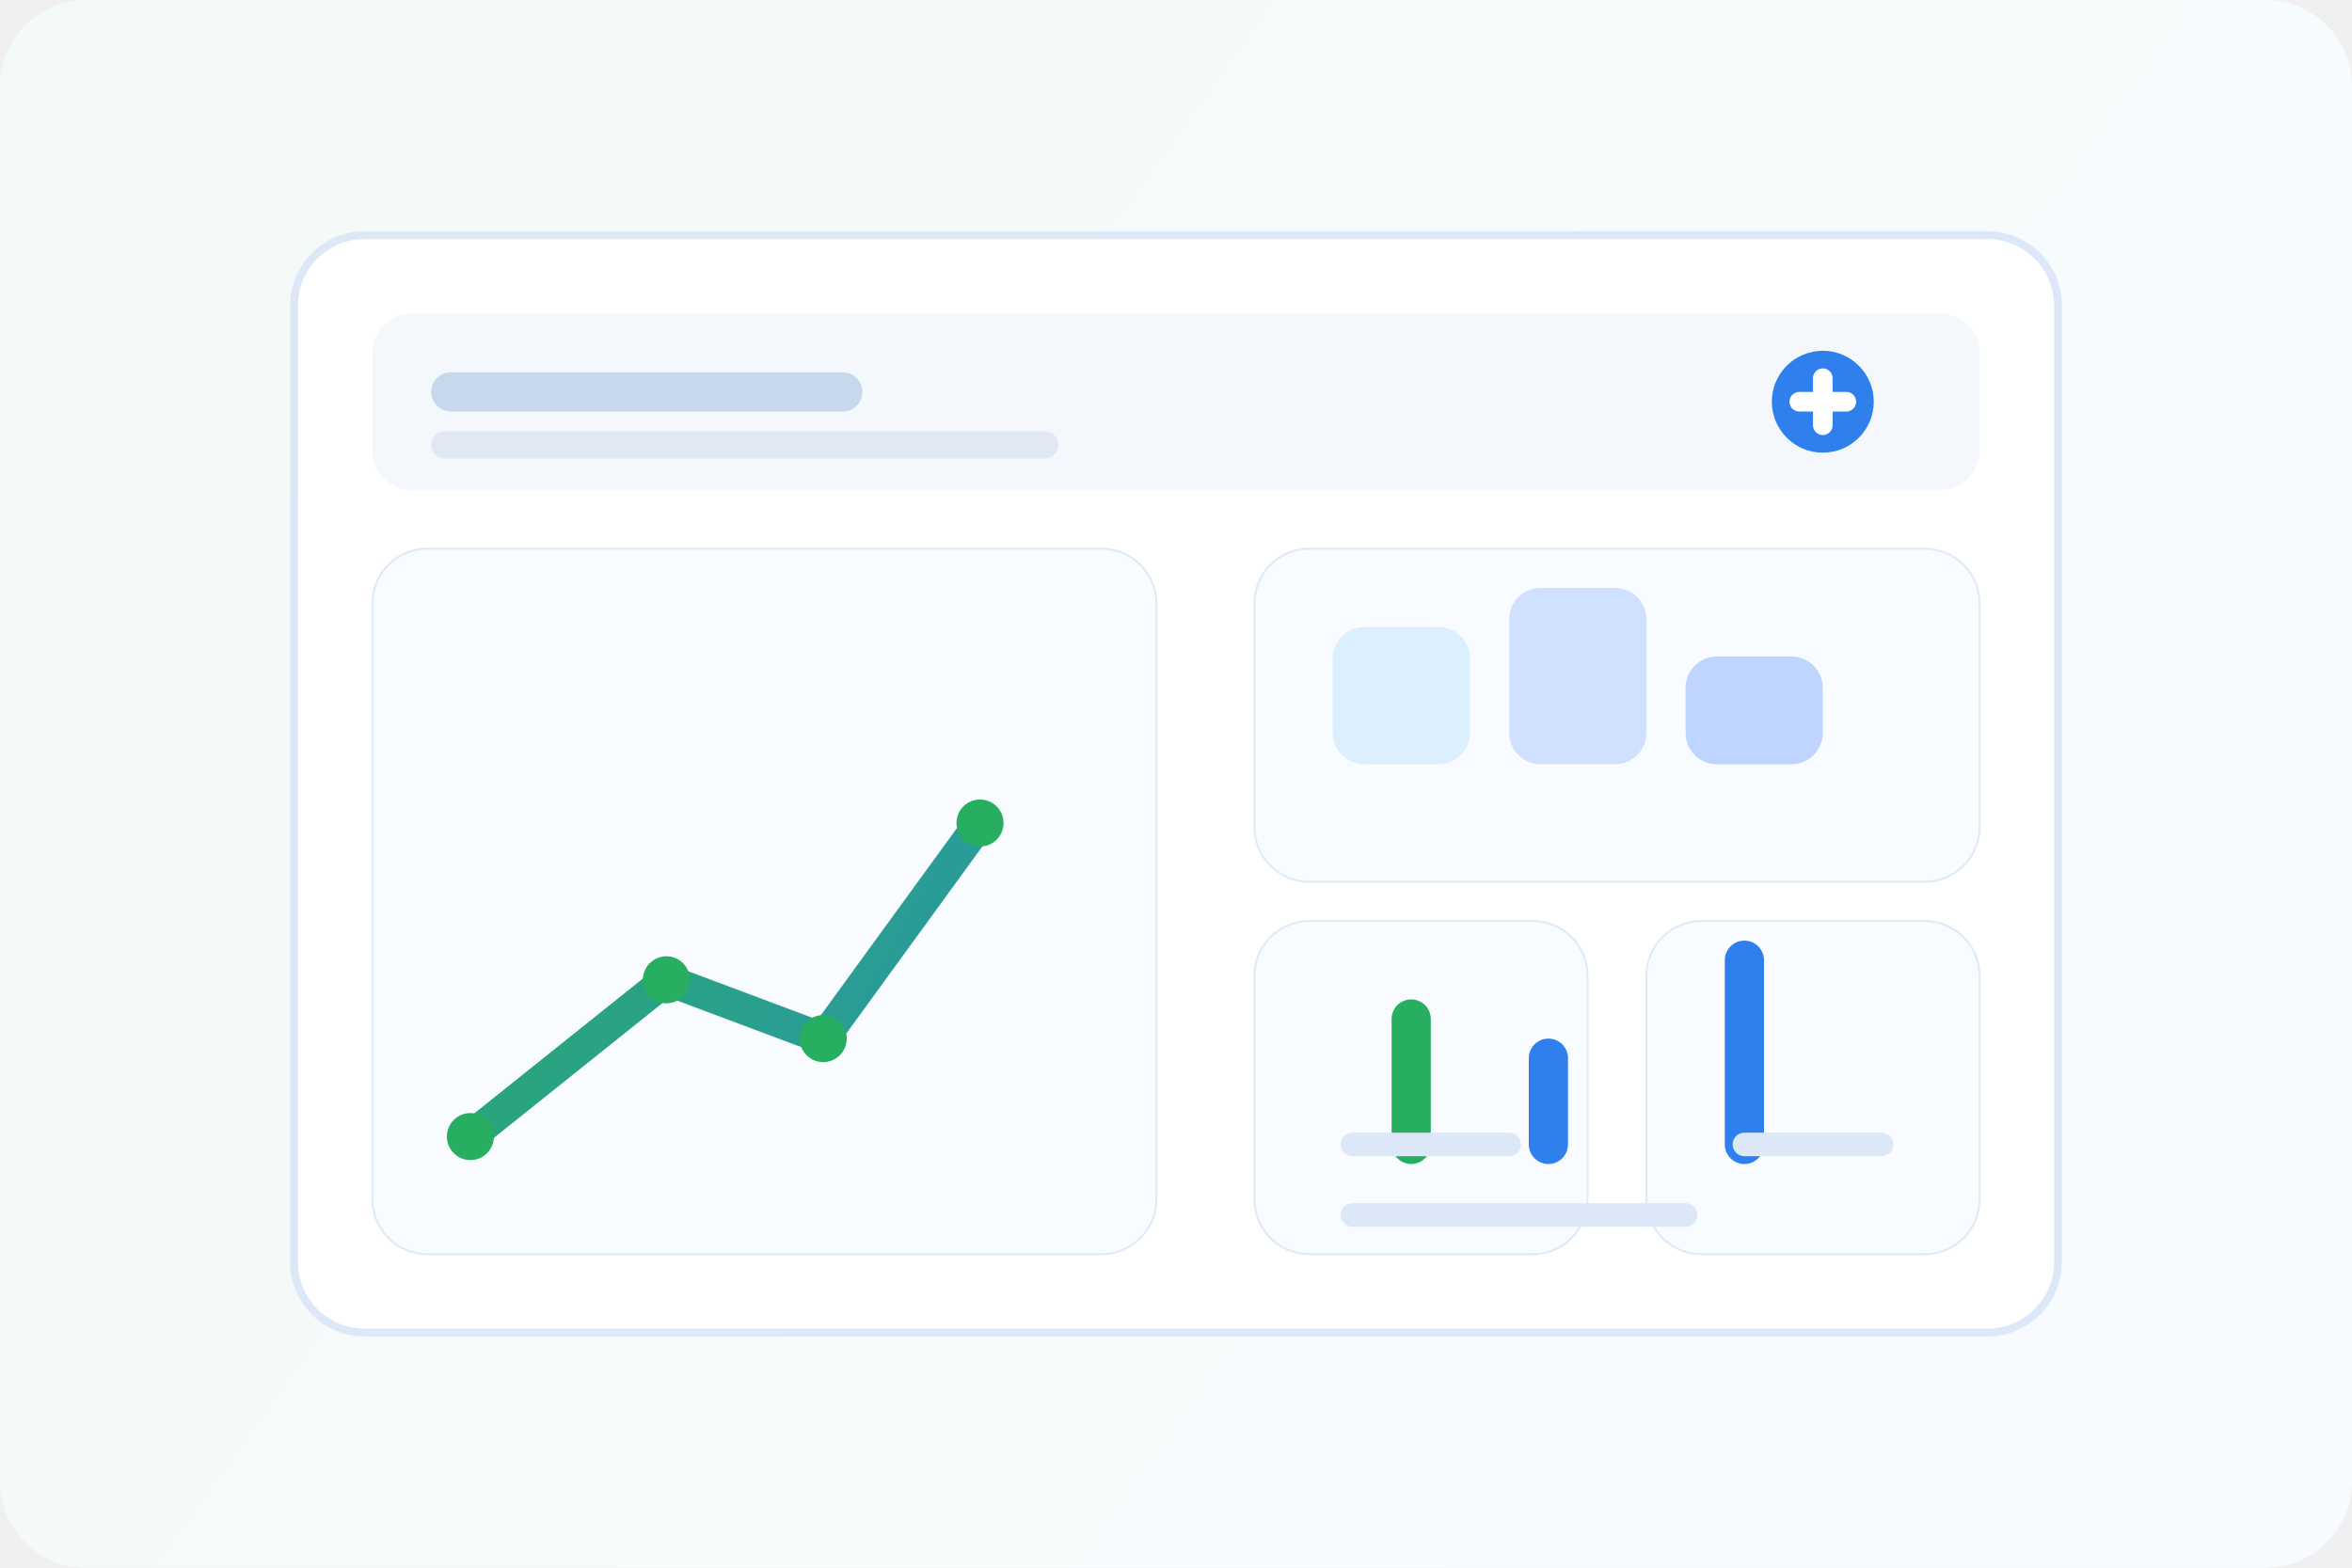
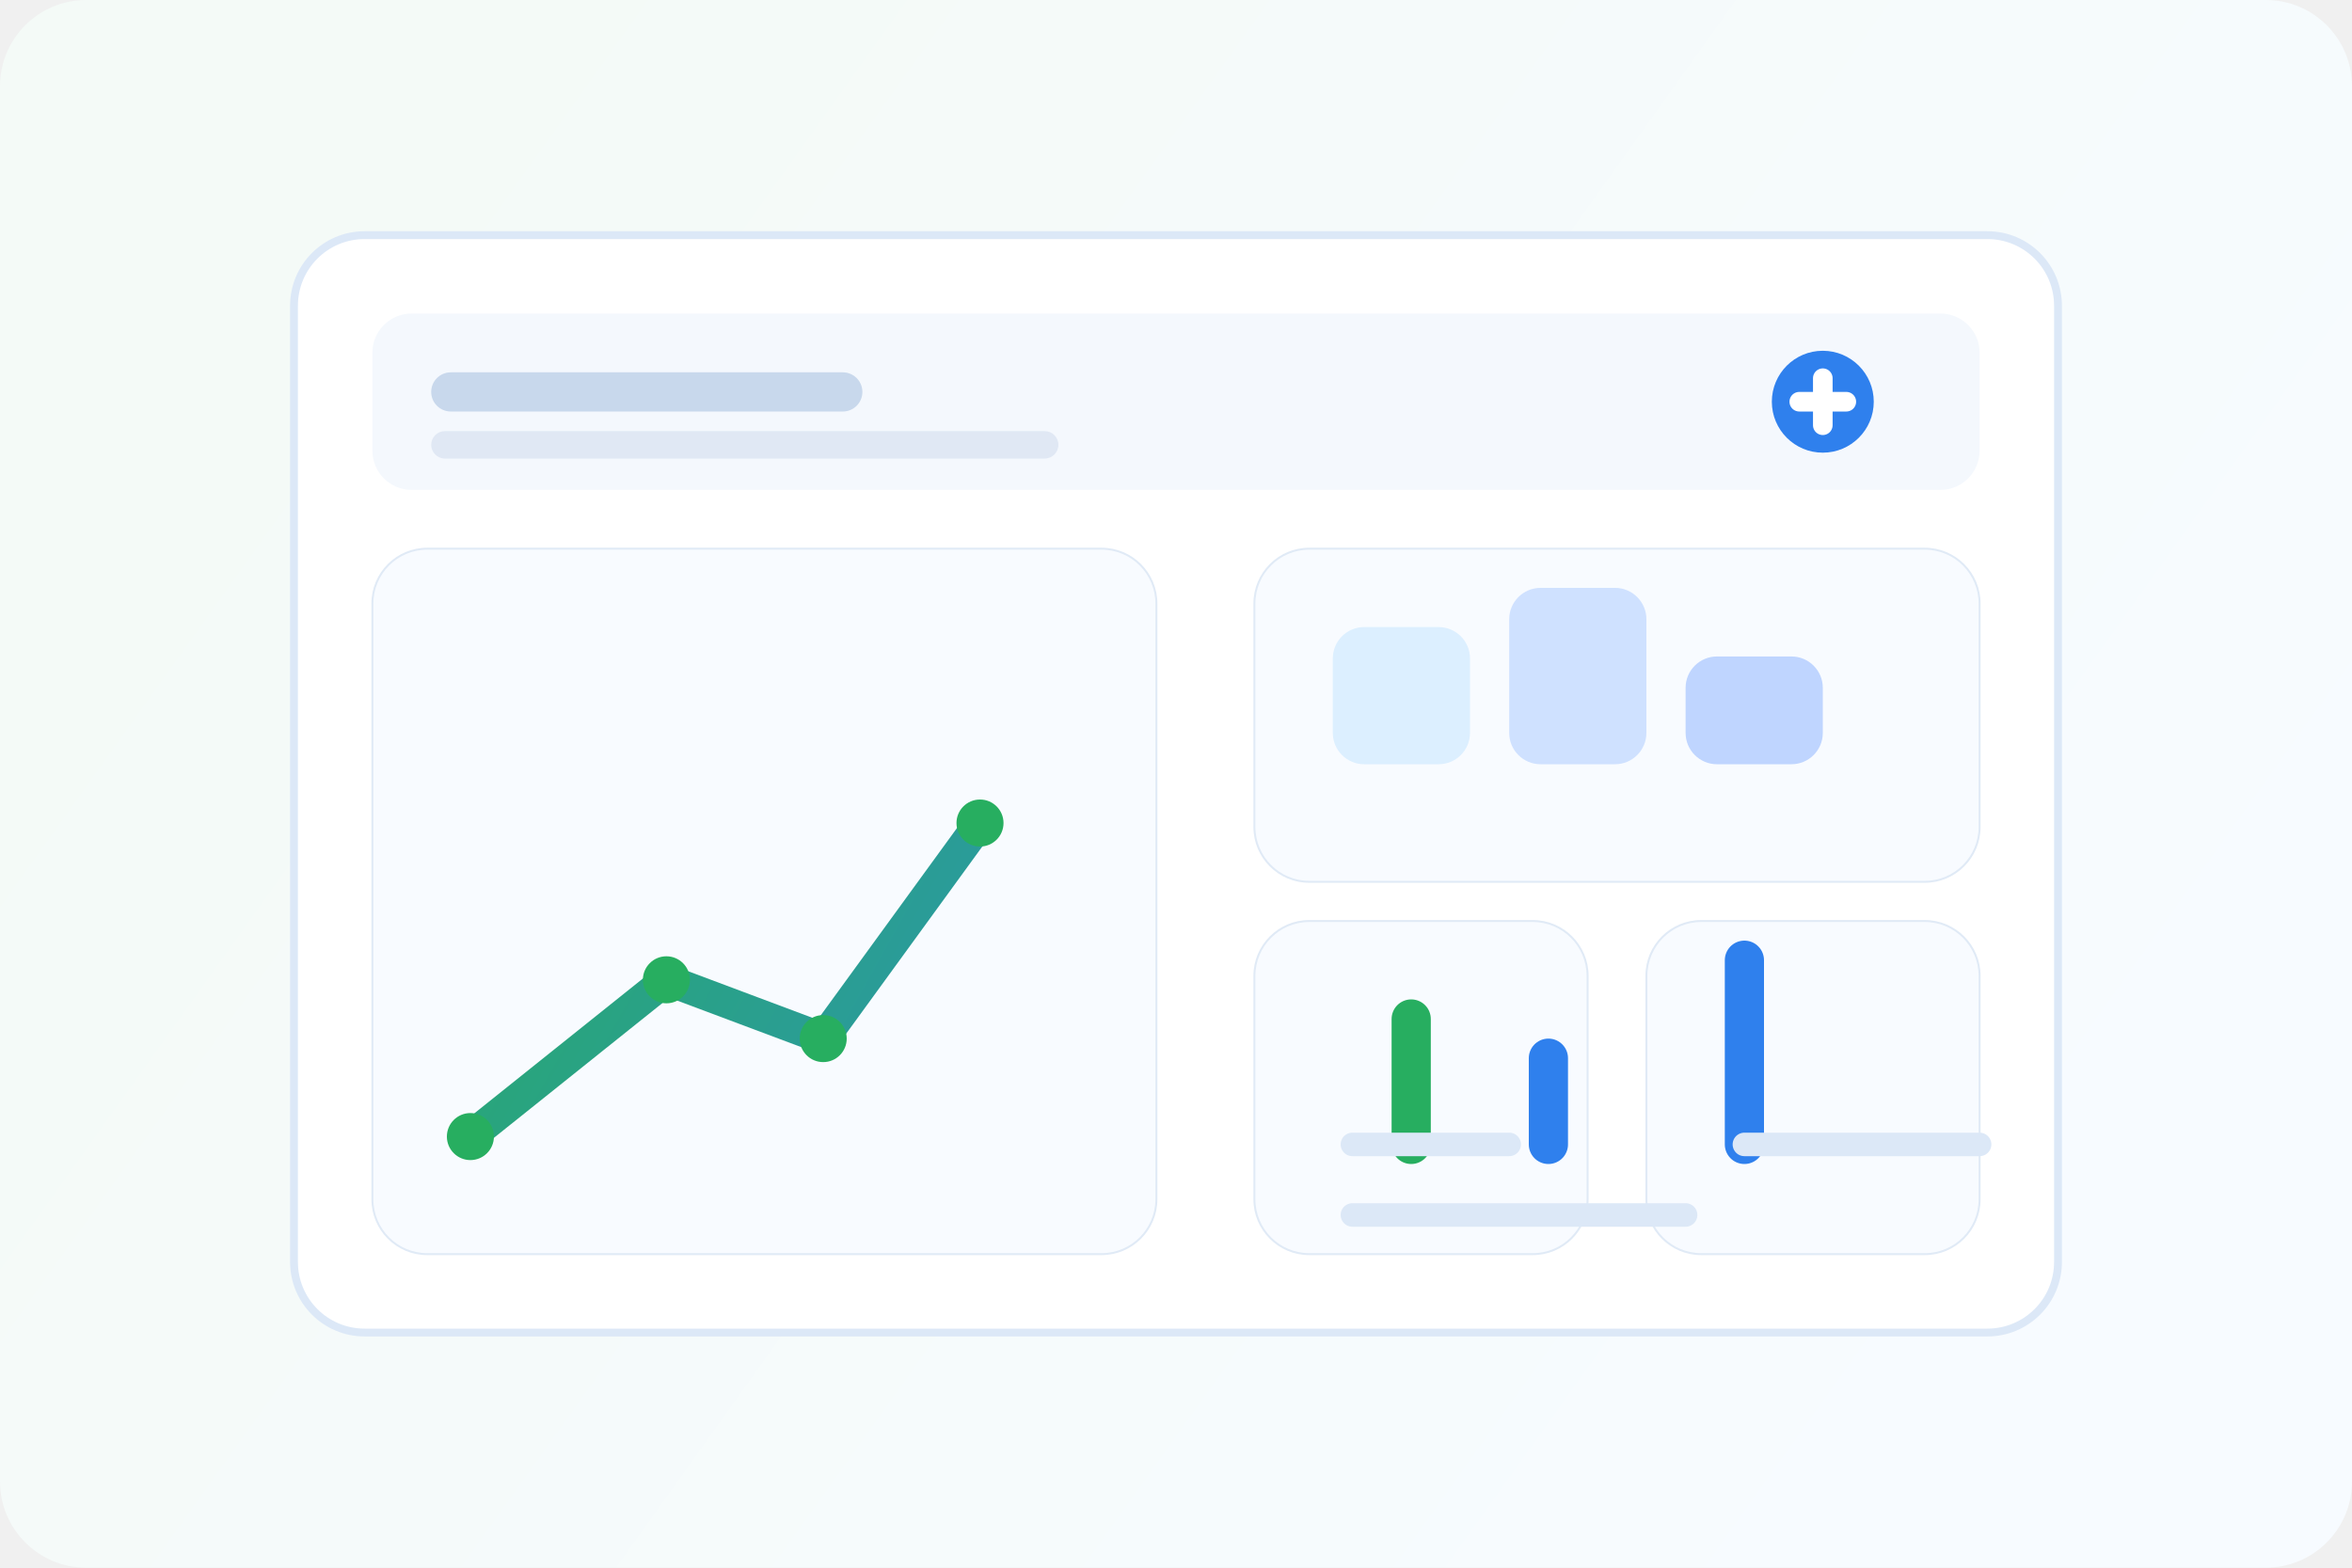
<svg xmlns="http://www.w3.org/2000/svg" width="1200" height="800" viewBox="0 0 1200 800" fill="none">
  <defs>
    <linearGradient id="dashboard-bg" x1="180" y1="100" x2="1020" y2="700" gradientUnits="userSpaceOnUse">
      <stop stop-color="#F4FAF7" />
      <stop offset="1" stop-color="#F7FBFF" />
    </linearGradient>
    <linearGradient id="dashboard-accent" x1="260" y1="220" x2="940" y2="600" gradientUnits="userSpaceOnUse">
      <stop stop-color="#27AE60" />
      <stop offset="1" stop-color="#2F80ED" />
    </linearGradient>
  </defs>
  <rect width="1200" height="800" rx="44" fill="url(#dashboard-bg)" />
  <rect x="150" y="120" width="900" height="560" rx="36" fill="#FFFFFF" stroke="#DCE8F7" stroke-width="4" />
  <rect x="190" y="160" width="820" height="90" rx="20" fill="#F4F8FD" />
  <rect x="220" y="190" width="220" height="20" rx="10" fill="#C8D8EC" />
  <rect x="220" y="220" width="320" height="14" rx="7" fill="#E0E8F4" />
  <circle cx="930" cy="205" r="26" fill="#2F80ED" />
  <path d="M918 205H942" stroke="#fff" stroke-width="10" stroke-linecap="round" />
  <path d="M930 193V217" stroke="#fff" stroke-width="10" stroke-linecap="round" />
  <rect x="190" y="280" width="400" height="360" rx="28" fill="#F8FBFF" stroke="#E0EAF6" />
  <rect x="640" y="280" width="370" height="170" rx="28" fill="#F8FBFF" stroke="#E0EAF6" />
  <rect x="640" y="470" width="170" height="170" rx="28" fill="#F8FBFF" stroke="#E0EAF6" />
  <rect x="840" y="470" width="170" height="170" rx="28" fill="#F8FBFF" stroke="#E0EAF6" />
  <path d="M240 580L340 500L420 530L500 420" stroke="url(#dashboard-accent)" stroke-width="16" stroke-linecap="round" stroke-linejoin="round" />
  <circle cx="240" cy="580" r="12" fill="#27AE60" />
  <circle cx="340" cy="500" r="12" fill="#27AE60" />
  <circle cx="420" cy="530" r="12" fill="#27AE60" />
  <circle cx="500" cy="420" r="12" fill="#27AE60" />
  <rect x="680" y="320" width="70" height="70" rx="16" fill="#DCEFFF" />
  <rect x="770" y="300" width="70" height="90" rx="16" fill="#CFE1FF" />
  <rect x="860" y="335" width="70" height="55" rx="16" fill="#BFD5FF" />
  <path d="M720 584V520" stroke="#27AE60" stroke-width="20" stroke-linecap="round" />
  <path d="M890 584V490" stroke="#2F80ED" stroke-width="20" stroke-linecap="round" />
  <path d="M790 584V540" stroke="#2F80ED" stroke-width="20" stroke-linecap="round" />
  <path d="M690 584H770" stroke="#DCE8F7" stroke-width="12" stroke-linecap="round" />
  <path d="M690 620H860" stroke="#DCE8F7" stroke-width="12" stroke-linecap="round" />
-   <path d="M890 584H960" stroke="#DCE8F7" stroke-width="12" stroke-linecap="round" />
+   <path d="M890 584H1010" stroke="#DCE8F7" stroke-width="12" stroke-linecap="round" />
</svg>
